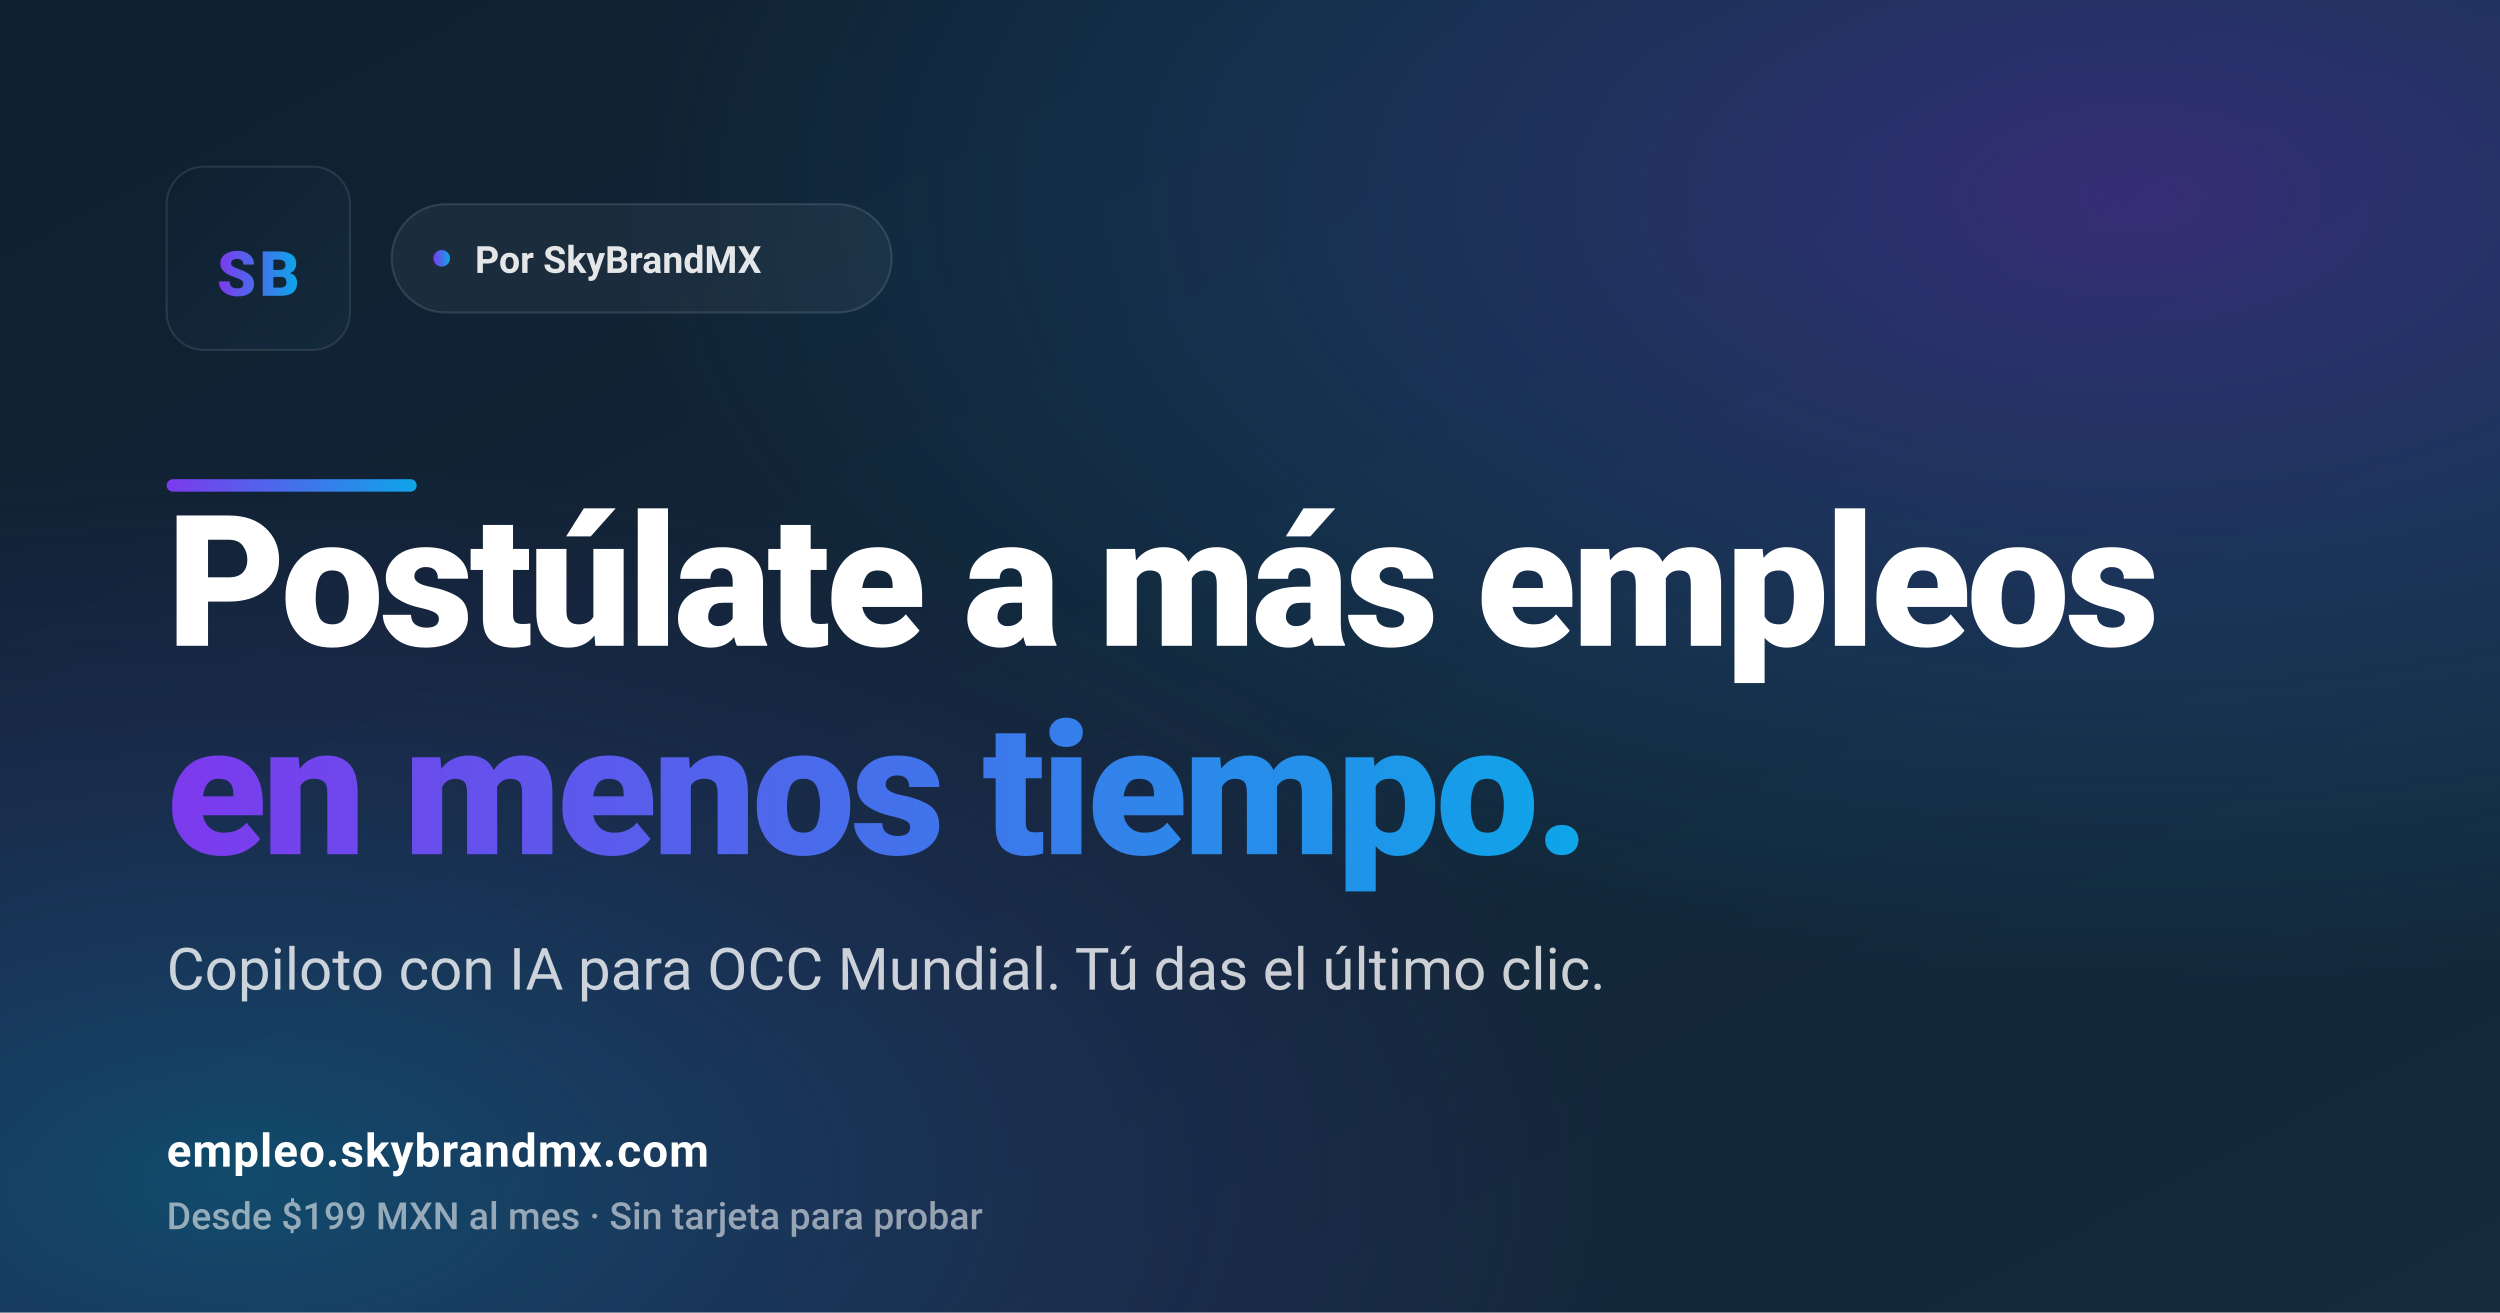
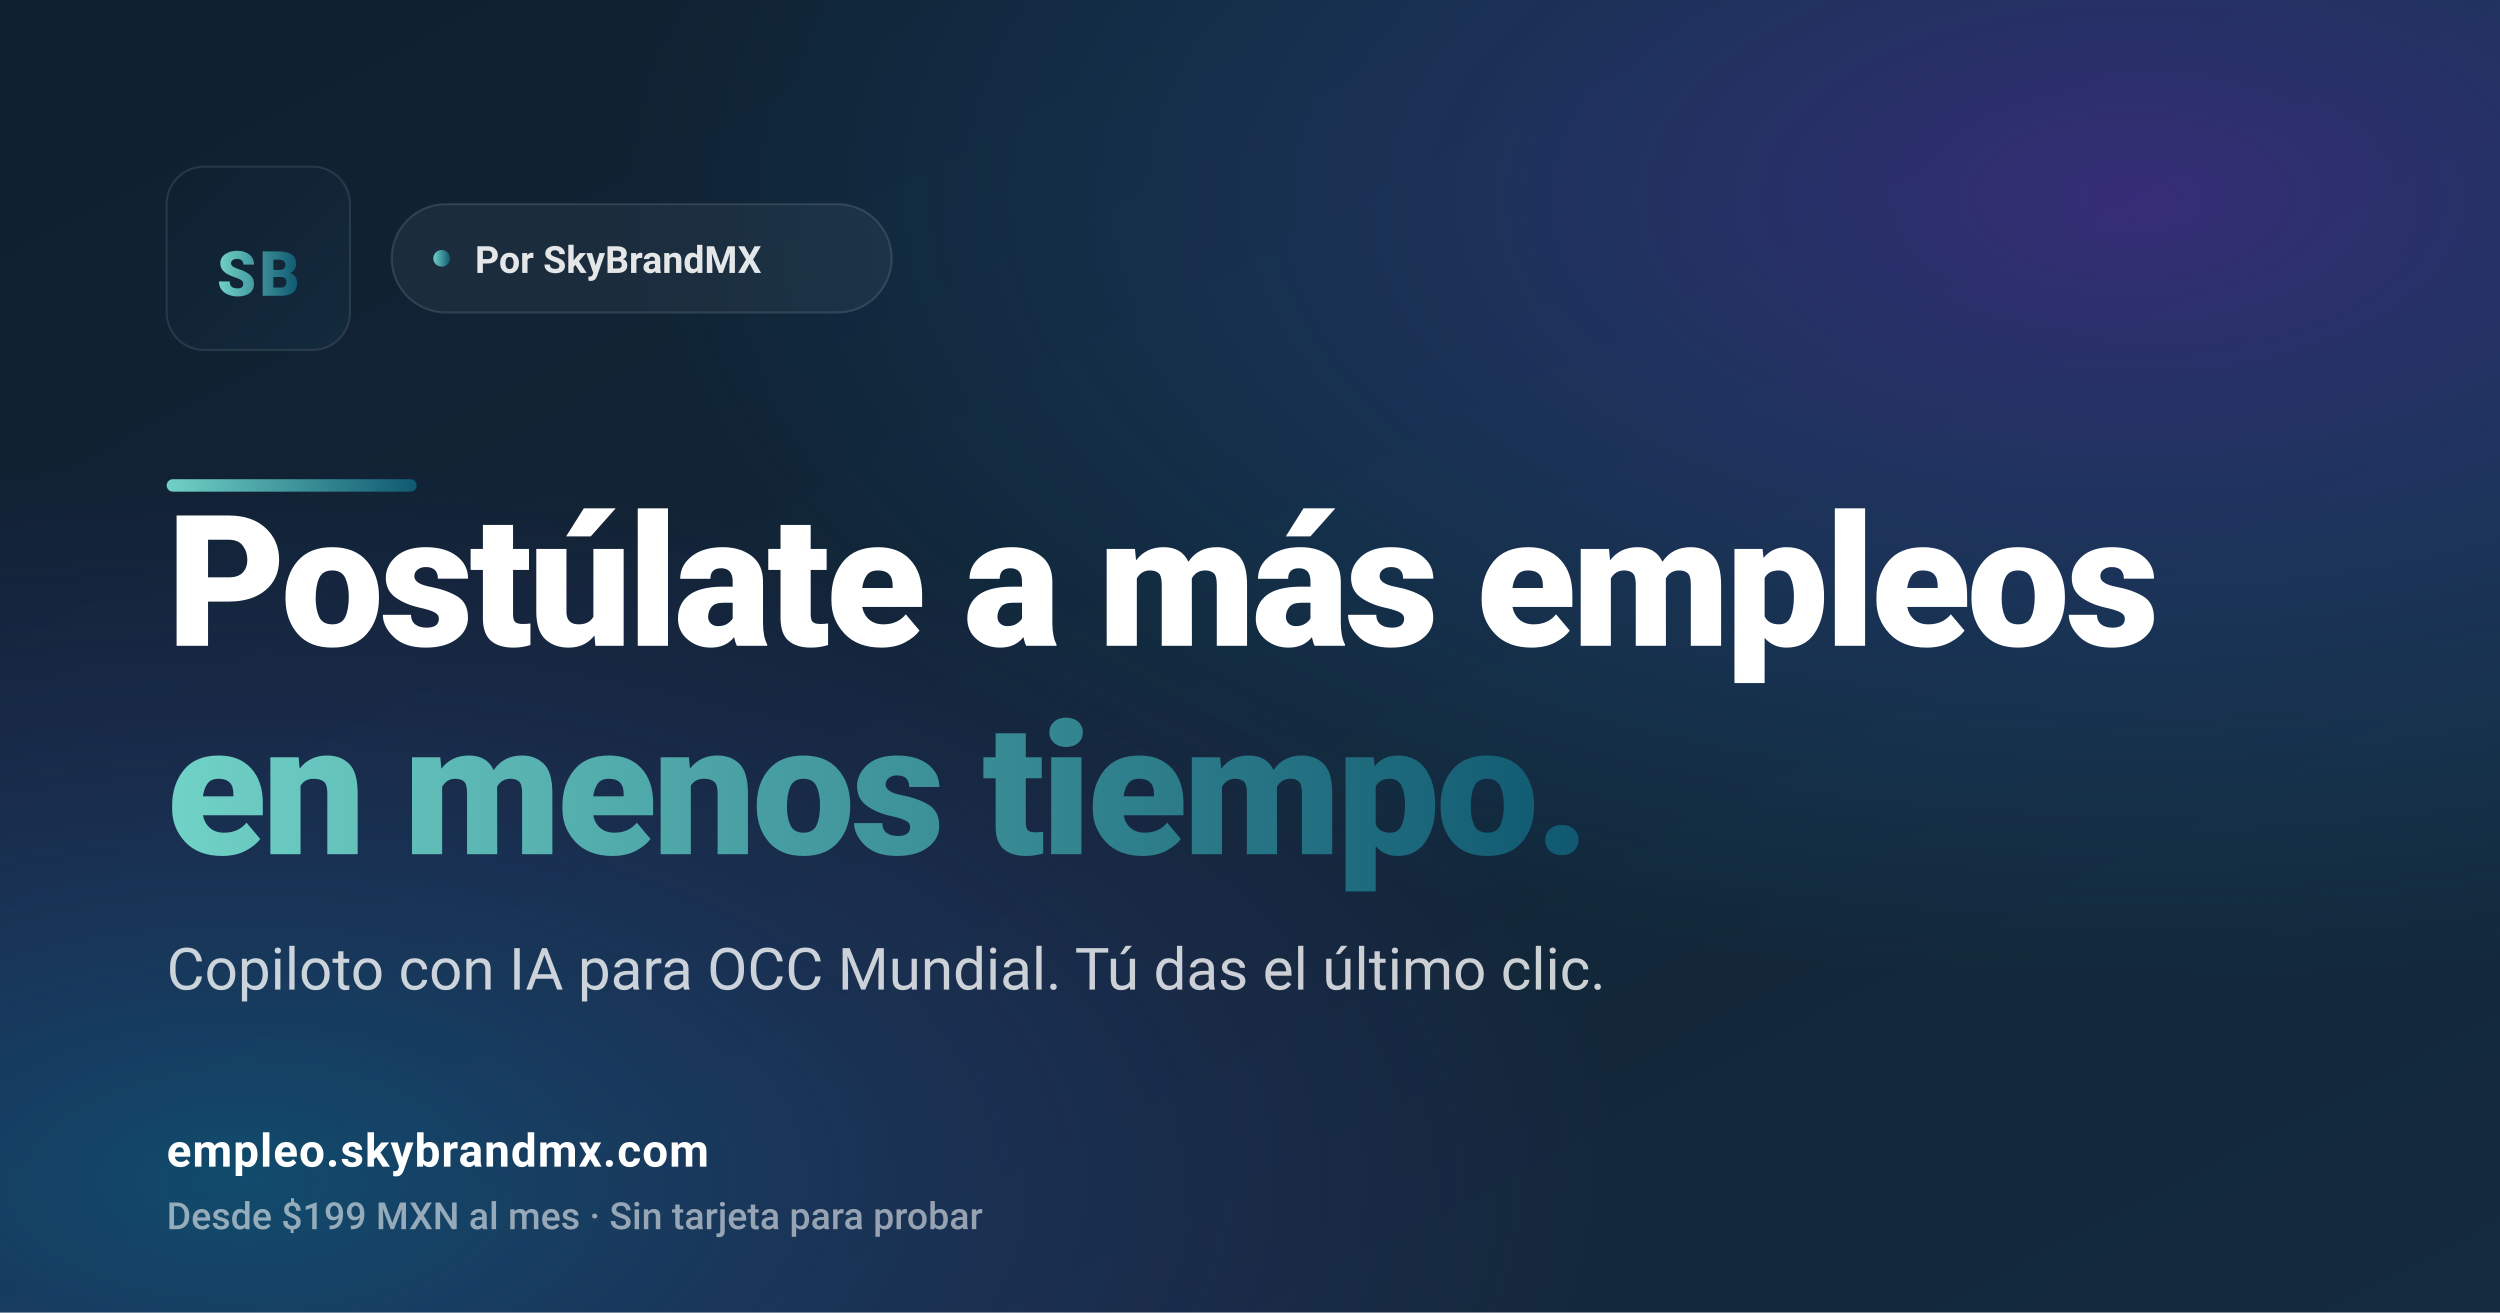
<svg xmlns="http://www.w3.org/2000/svg" viewBox="0 0 1200 630" width="1200" height="630" role="img" aria-label="Empleo Automático MX — Postúlate a más empleos en menos tiempo. Por SkyBrandMX.">
  <defs>
    <linearGradient id="bg" x1="0%" y1="0%" x2="100%" y2="100%">
      <stop offset="0%" stop-color="#0f2030" />
      <stop offset="100%" stop-color="#142a3d" />
    </linearGradient>
    <linearGradient id="accent" x1="0%" y1="0%" x2="100%" y2="0%">
-       <stop offset="0%" stop-color="#7c3aed" />
-       <stop offset="100%" stop-color="#0ea5e9" />
+       <stop offset="0%" stop-color="#70d1c6" />
+       <stop offset="100%" stop-color="#105971" />
    </linearGradient>
    <radialGradient id="glow" cx="85%" cy="15%" r="60%">
      <stop offset="0%" stop-color="rgba(124,58,237,0.35)" />
      <stop offset="100%" stop-color="rgba(14,165,233,0)" />
    </radialGradient>
    <radialGradient id="glow2" cx="10%" cy="90%" r="55%">
      <stop offset="0%" stop-color="rgba(14,165,233,0.3)" />
      <stop offset="100%" stop-color="rgba(124,58,237,0)" />
    </radialGradient>
  </defs>
  <rect width="1200" height="630" fill="url(#bg)" />
  <rect width="1200" height="630" fill="url(#glow)" />
  <rect width="1200" height="630" fill="url(#glow2)" />
  <g transform="translate(80 80)">
    <rect width="88" height="88" rx="18" fill="url(#bg)" stroke="rgba(255,255,255,0.1)" stroke-width="1" />
    <text x="44" y="62" text-anchor="middle" font-family="ui-sans-serif, system-ui, -apple-system, Segoe UI, Roboto, sans-serif" font-weight="900" font-size="30" letter-spacing="1.5" fill="url(#accent)">SB</text>
  </g>
  <g transform="translate(188 98)">
    <rect width="240" height="52" rx="26" fill="rgba(255,255,255,0.05)" stroke="rgba(255,255,255,0.12)" stroke-width="1" />
    <circle cx="24" cy="26" r="4" fill="url(#accent)" />
    <text x="40" y="33" font-family="ui-sans-serif, system-ui, -apple-system, Segoe UI, Roboto, sans-serif" font-weight="600" font-size="18" fill="rgba(255,255,255,0.88)">Por SkyBrandMX</text>
  </g>
  <text x="80" y="310" font-family="ui-sans-serif, system-ui, -apple-system, Segoe UI, Roboto, sans-serif" font-weight="800" font-size="88" letter-spacing="-2" fill="#ffffff">
    Postúlate a más empleos
  </text>
  <text x="80" y="410" font-family="ui-sans-serif, system-ui, -apple-system, Segoe UI, Roboto, sans-serif" font-weight="800" font-size="88" letter-spacing="-2" fill="url(#accent)">
    en menos tiempo.
  </text>
  <text x="80" y="475" font-family="ui-sans-serif, system-ui, -apple-system, Segoe UI, Roboto, sans-serif" font-weight="400" font-size="28" letter-spacing="0" fill="rgba(255,255,255,0.78)">
    Copiloto con IA para OCC Mundial. Tú das el último clic.
  </text>
  <g transform="translate(80 540)">
    <text x="0" y="20" font-family="ui-sans-serif, system-ui, -apple-system, Segoe UI, Roboto, sans-serif" font-weight="700" font-size="22" letter-spacing="0.5" fill="#ffffff">
      empleo.skybrandmx.com
    </text>
    <text x="0" y="50" font-family="ui-sans-serif, system-ui, -apple-system, Segoe UI, Roboto, sans-serif" font-weight="500" font-size="18" fill="rgba(255,255,255,0.55)">
      Desde $199 MXN al mes · Sin tarjeta para probar
    </text>
  </g>
  <rect x="80" y="230" width="120" height="6" rx="3" fill="url(#accent)" />
</svg>
